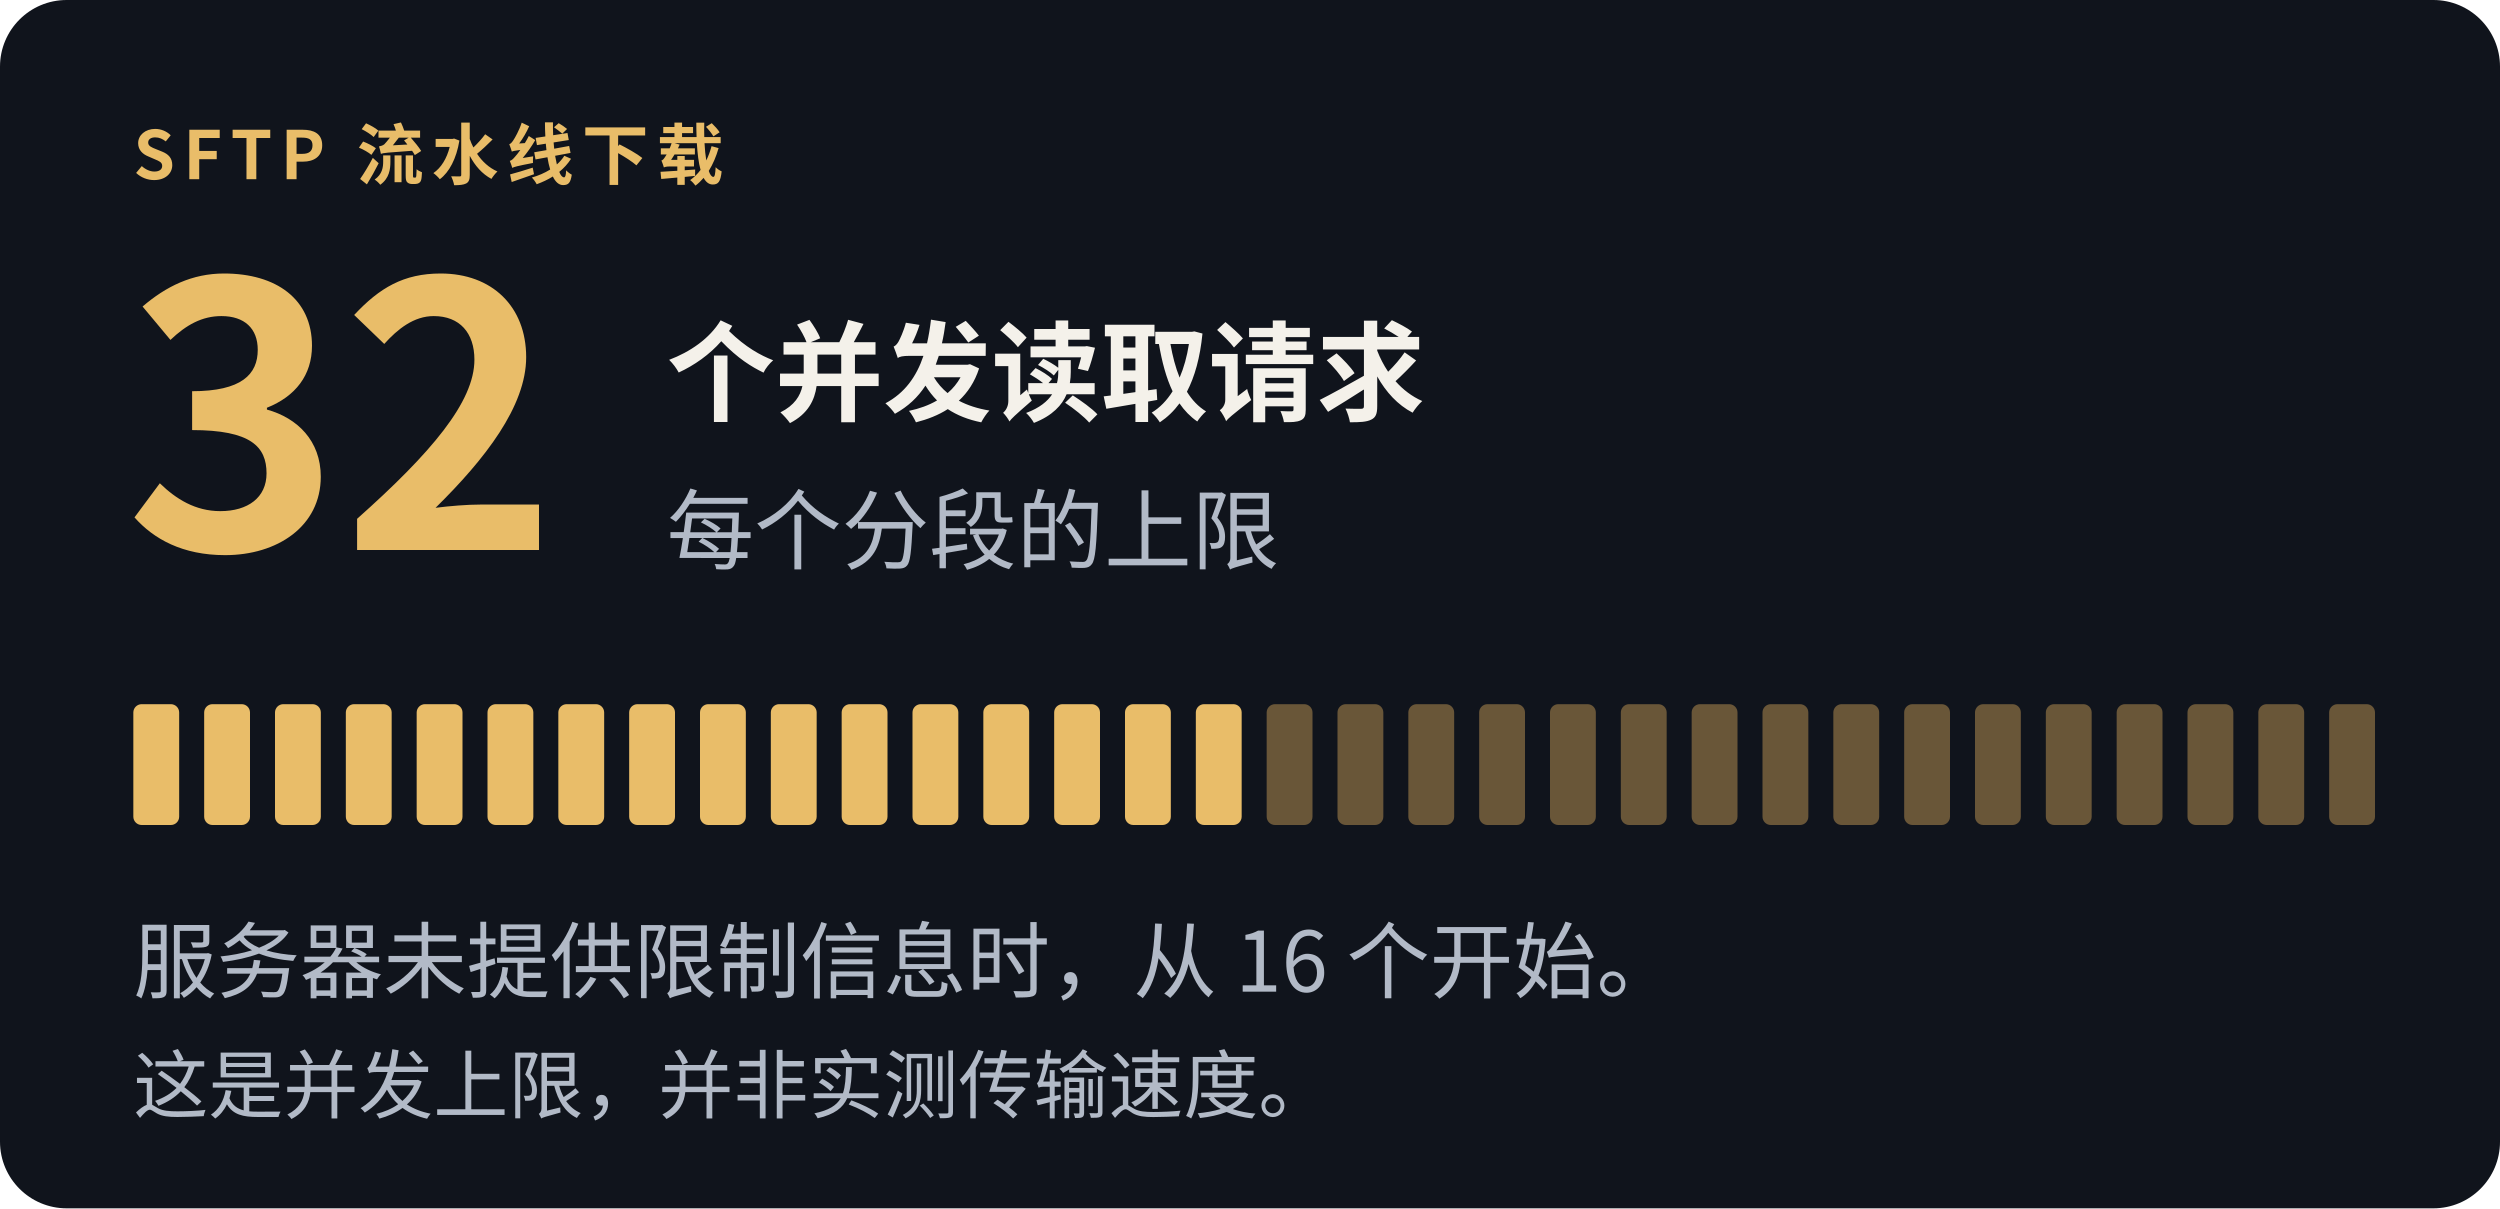
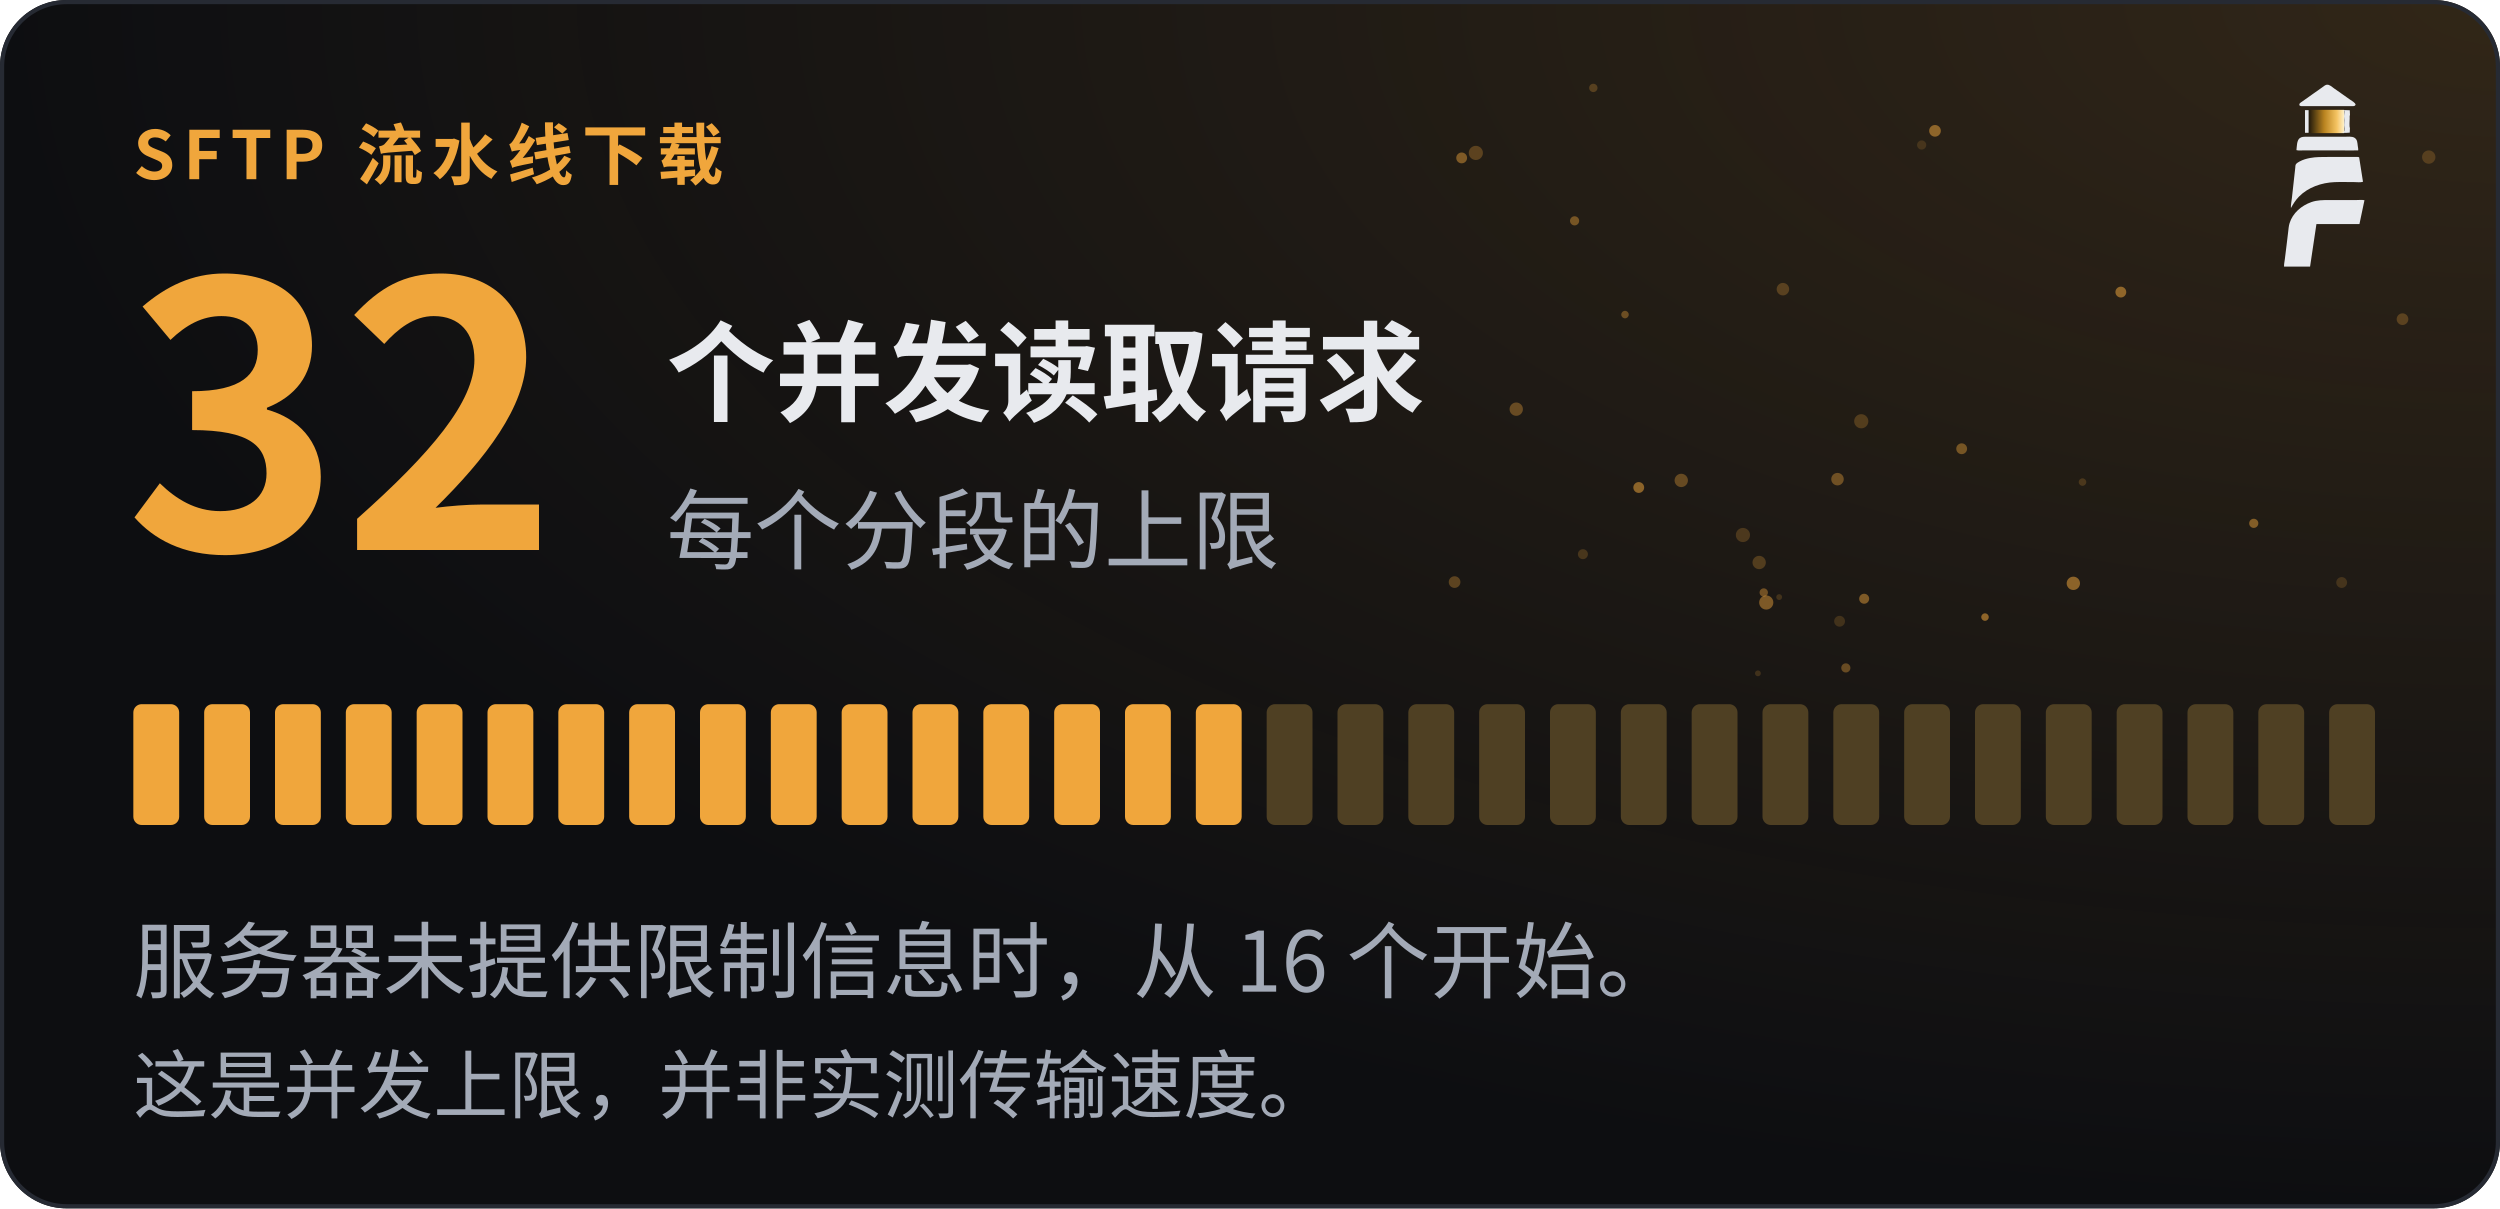
<svg xmlns="http://www.w3.org/2000/svg" width="600" height="290" viewBox="0 0 600 290" role="img" aria-labelledby="title">
-   <rect width="600" height="290" rx="16" fill="#10141c" />
+   <defs>
+     <linearGradient id="glass" x1="0" x2="1">
+       <stop offset="0" stop-color="#17120a" />
+       <stop offset=".45" stop-color="#b9831f" />
+       <stop offset=".8" stop-color="#f5c463" />
+       <stop offset="1" stop-color="#fff1c9" />
+     </linearGradient>
+     <radialGradient id="glow" cx="1" cy="0" r="1">
+       <stop offset="0" stop-color="#f0a63c" stop-opacity=".16" />
+       <stop offset="1" stop-color="#f0a63c" stop-opacity="0" />
+     </radialGradient>
+     <filter id="soft" x="-20%" y="-50%" width="140%" height="200%">
+       <feGaussianBlur stdDeviation="6" />
+     </filter>
+   </defs>
+   <rect width="600" height="290" rx="16" fill="#0d0e11" />
+   <rect width="600" height="290" rx="16" fill="url(#glow)" />
+   <circle cx="349.1" cy="139.7" r="1.4" fill="#f0a63c" opacity="0.31" />
+   <circle cx="441.5" cy="149.1" r="1.3" fill="#f0a63c" opacity="0.18" />
+   <circle cx="427.9" cy="69.4" r="1.5" fill="#f0a63c" opacity="0.26" />
+   <circle cx="443.0" cy="160.3" r="1.1" fill="#f0a63c" opacity="0.36" />
+   <circle cx="441.0" cy="115.0" r="1.5" fill="#f0a63c" opacity="0.38" />
+   <circle cx="447.4" cy="143.7" r="1.2" fill="#f0a63c" opacity="0.46" />
+   <circle cx="497.6" cy="140.0" r="1.6" fill="#f0a63c" opacity="0.52" />
+   <circle cx="470.8" cy="107.7" r="1.3" fill="#f0a63c" opacity="0.41" />
+   <circle cx="422.2" cy="135.0" r="1.6" fill="#f0a63c" opacity="0.25" />
+   <circle cx="350.8" cy="37.9" r="1.3" fill="#f0a63c" opacity="0.45" />
+   <circle cx="576.6" cy="76.6" r="1.4" fill="#f0a63c" opacity="0.26" />
+   <circle cx="461.2" cy="34.8" r="1.1" fill="#f0a63c" opacity="0.16" />
+   <circle cx="476.4" cy="148.1" r="0.9" fill="#f0a63c" opacity="0.54" />
+   <circle cx="427.0" cy="143.3" r="0.7" fill="#f0a63c" opacity="0.18" />
+   <circle cx="423.9" cy="144.6" r="1.7" fill="#f0a63c" opacity="0.46" />
+   <circle cx="377.9" cy="53.0" r="1.1" fill="#f0a63c" opacity="0.41" />
+   <circle cx="562.0" cy="139.8" r="1.3" fill="#f0a63c" opacity="0.18" />
+   <circle cx="418.3" cy="128.4" r="1.7" fill="#f0a63c" opacity="0.22" />
+   <circle cx="393.3" cy="117.0" r="1.3" fill="#f0a63c" opacity="0.52" />
+   <circle cx="390.0" cy="75.5" r="0.9" fill="#f0a63c" opacity="0.36" />
+   <circle cx="464.4" cy="31.4" r="1.4" fill="#f0a63c" opacity="0.51" />
+   <circle cx="354.2" cy="36.7" r="1.7" fill="#f0a63c" opacity="0.28" />
+   <circle cx="509.0" cy="70.1" r="1.3" fill="#f0a63c" opacity="0.52" />
+   <circle cx="363.9" cy="98.2" r="1.6" fill="#f0a63c" opacity="0.35" />
+   <circle cx="379.9" cy="133.0" r="1.2" fill="#f0a63c" opacity="0.21" />
+   <circle cx="382.4" cy="21.1" r="1.0" fill="#f0a63c" opacity="0.25" />
+   <circle cx="421.9" cy="161.6" r="0.7" fill="#f0a63c" opacity="0.18" />
+   <circle cx="446.7" cy="101.1" r="1.7" fill="#f0a63c" opacity="0.24" />
+   <circle cx="499.8" cy="115.7" r="0.9" fill="#f0a63c" opacity="0.20" />
+   <circle cx="582.9" cy="37.7" r="1.6" fill="#f0a63c" opacity="0.22" />
+   <circle cx="403.5" cy="115.3" r="1.6" fill="#f0a63c" opacity="0.34" />
+   <circle cx="423.3" cy="142.2" r="1.0" fill="#f0a63c" opacity="0.40" />
+   <circle cx="540.9" cy="125.6" r="1.1" fill="#f0a63c" opacity="0.47" />
+   <rect x=".5" y=".5" width="599" height="289" rx="15.5" fill="none" stroke="#262a33" />
+   <g transform="translate(548 20) scale(0.0776) translate(-383 -262)">
+     <rect x="459" y="344" width="112" height="72" fill="url(#glass)" />
+     <path fill="#e8eaee" fill-rule="evenodd" d="M606.5 328.19C604.4 333 600.15 332.51 595.5 332.55C586.17 332.64 576.83 332.6 567.5 332.59C534.83 332.56 502.17 332.47 469.5 332.57C461.17 332.59 452.83 332.64 444.5 332.56C440.34 332.52 436.5 333.13 433.08 330.5C430.81 323.92 436.44 321.85 440.98 318.5C451.37 310.81 462.17 303.69 472.61 296.07C482.65 288.74 492.85 281.6 503.1 274.57C507.34 271.66 512.3 266.85 517.54 266.22C525.5 265.27 533.19 272.79 539.3 277.18C555.43 288.78 572.03 299.72 588.04 311.47C593.3 315.33 605.84 321.61 606.5 328.19ZM450 344.85C453.73 344.85 457.47 344.85 461.2 344.85C461.2 368.24 461.2 391.62 461.2 415.01C457.47 415.01 453.73 415.01 450 415.01C450 391.62 450 368.24 450 344.85ZM568.07 345.04C569.38 344.93 570.69 344.81 572 344.69C577.5 344.87 583 345.05 588.5 345.23C588.7 350.12 588.89 355.01 589.09 359.9C587.62 362.88 588.31 367.02 588.26 370.5C588.17 377.38 586.56 394.45 588.83 400C588.85 400.32 588.88 400.63 588.9 400.95C588.73 405.46 588.56 409.98 588.39 414.5C584.59 414.75 580.8 415.01 577 415.26C572.67 415.19 568.33 415.11 564 415.04C565.78 414.52 567.56 414.01 569.34 413.5C574.33 405.66 571.21 399.98 570.97 391.5C570.82 386.17 571.71 380.84 571.61 375.5C571.53 371.49 570.69 367.51 570.7 363.5C570.71 357.8 572.22 352.16 571.69 346.5C570.48 346.01 569.27 345.53 568.07 345.04ZM614.5 469.37C598.21 470.03 581.8 469.47 565.5 469.46C538.5 469.44 511.5 469.5 484.5 469.43C471.17 469.39 457.83 469.38 444.5 469.43C437.75 469.46 429.88 470.47 423.5 468.55C425.07 457.46 424.15 438.63 433.87 431.4C440.09 426.77 447.16 427.28 454.5 427.23C466.5 427.14 478.5 427.26 490.5 427.24C517.16 427.2 543.84 427.11 570.5 427.23C580.29 427.28 595.42 424.96 603.75 430.73C612.35 436.69 611.88 446.11 613.2 455.48C613.84 460.1 615.03 464.78 614.5 469.37ZM617.43 490.5C621.4 515.83 625.38 541.17 629.35 566.5C621.4 569.14 610.94 567.41 602.5 567.45C582.21 567.55 561.77 566.69 541.5 567.56C501.29 569.27 459.75 583.3 431.11 612.62C420.8 623.18 413.53 634.87 406.5 647.72C405.48 641.3 408.72 623.72 409.55 616.24C412.07 593.65 414.61 571.09 417.07 548.5C417.97 540.16 418.93 531.83 419.85 523.5C420.22 520.12 419.95 515.26 421.87 512.35C424.33 508.62 429.44 505.81 433.25 503.73C443.62 498.06 454.86 494.87 466.46 492.76C484.22 489.54 502.52 489.7 520.5 489.71C536.5 489.72 552.5 489.61 568.5 489.69C578.83 489.73 589.17 489.69 599.5 489.69C605.39 489.7 611.79 488.98 617.43 490.5ZM633.92 623.5C628.75 648.07 623.58 672.63 618.41 697.2C574.06 697.2 529.71 697.2 485.36 697.2C478.81 741.05 472.26 784.9 465.7 828.75C438.86 828.75 412.03 828.75 385.19 828.75C384.88 821.02 386.78 813.15 387.72 805.47C389.43 791.47 391.24 777.49 392.89 763.5C394.54 749.5 396.22 735.49 397.93 721.5C399.02 712.55 399.58 703.32 402.25 694.66C411.99 662.96 439.15 640.09 469.72 629.29C487.65 622.96 505.73 623.01 524.5 623.02C536.83 623.02 549.17 623.02 561.5 622.99C577.5 622.94 593.5 622.96 609.5 622.97C617.32 622.98 626.35 621.82 633.92 623.5Z" />
+   </g>
  <g font-family="Segoe UI, Microsoft YaHei, Noto Sans CJK SC, sans-serif">
-     <text x="32" y="43" font-size="16" fill="#e9bd69" font-weight="600" letter-spacing="2">SFTP 流水线下载</text>
-     <text x="30" y="132" font-size="88" fill="#e9bd69" font-weight="600">32</text>
-     <text x="160" y="99" font-size="26" fill="#f4f1ea" font-weight="600">个并发读取请求</text>
-     <text x="160" y="135" font-size="21" fill="#b2bac7" font-weight="400">每个分段的上限</text>
-     <rect x="32" y="169" width="11" height="29" rx="2" fill="#e9bd69" />
-     <rect x="49" y="169" width="11" height="29" rx="2" fill="#e9bd69" />
-     <rect x="66" y="169" width="11" height="29" rx="2" fill="#e9bd69" />
-     <rect x="83" y="169" width="11" height="29" rx="2" fill="#e9bd69" />
-     <rect x="100" y="169" width="11" height="29" rx="2" fill="#e9bd69" />
-     <rect x="117" y="169" width="11" height="29" rx="2" fill="#e9bd69" />
-     <rect x="134" y="169" width="11" height="29" rx="2" fill="#e9bd69" />
-     <rect x="151" y="169" width="11" height="29" rx="2" fill="#e9bd69" />
-     <rect x="168" y="169" width="11" height="29" rx="2" fill="#e9bd69" />
-     <rect x="185" y="169" width="11" height="29" rx="2" fill="#e9bd69" />
-     <rect x="202" y="169" width="11" height="29" rx="2" fill="#e9bd69" />
-     <rect x="219" y="169" width="11" height="29" rx="2" fill="#e9bd69" />
-     <rect x="236" y="169" width="11" height="29" rx="2" fill="#e9bd69" />
-     <rect x="253" y="169" width="11" height="29" rx="2" fill="#e9bd69" />
-     <rect x="270" y="169" width="11" height="29" rx="2" fill="#e9bd69" />
-     <rect x="287" y="169" width="11" height="29" rx="2" fill="#e9bd69" />
-     <rect x="304" y="169" width="11" height="29" rx="2" fill="#695638" />
-     <rect x="321" y="169" width="11" height="29" rx="2" fill="#695638" />
-     <rect x="338" y="169" width="11" height="29" rx="2" fill="#695638" />
-     <rect x="355" y="169" width="11" height="29" rx="2" fill="#695638" />
-     <rect x="372" y="169" width="11" height="29" rx="2" fill="#695638" />
-     <rect x="389" y="169" width="11" height="29" rx="2" fill="#695638" />
-     <rect x="406" y="169" width="11" height="29" rx="2" fill="#695638" />
-     <rect x="423" y="169" width="11" height="29" rx="2" fill="#695638" />
-     <rect x="440" y="169" width="11" height="29" rx="2" fill="#695638" />
-     <rect x="457" y="169" width="11" height="29" rx="2" fill="#695638" />
-     <rect x="474" y="169" width="11" height="29" rx="2" fill="#695638" />
-     <rect x="491" y="169" width="11" height="29" rx="2" fill="#695638" />
-     <rect x="508" y="169" width="11" height="29" rx="2" fill="#695638" />
-     <rect x="525" y="169" width="11" height="29" rx="2" fill="#695638" />
-     <rect x="542" y="169" width="11" height="29" rx="2" fill="#695638" />
-     <rect x="559" y="169" width="11" height="29" rx="2" fill="#695638" />
-     <text x="32" y="238" font-size="20" fill="#b2bac7" font-weight="400">服务器未提供限制信息时，从 16 个开始。</text>
-     <text x="32" y="267" font-size="18" fill="#b2bac7" font-weight="400">这是并发上限，并非实测传输速度。</text>
+     <text x="32" y="43" font-size="16" fill="#f0a63c" font-weight="600" letter-spacing="2">SFTP 流水线下载</text>
+     <text x="30" y="132" font-size="88" fill="#f0a63c" font-weight="600">32</text>
+     <text x="160" y="99" font-size="26" fill="#e8eaee" font-weight="600">个并发读取请求</text>
+     <text x="160" y="135" font-size="21" fill="#a3aab7" font-weight="400">每个分段的上限</text>
+     <rect x="32" y="169" width="11" height="29" rx="2" fill="#f0a63c" />
+     <rect x="49" y="169" width="11" height="29" rx="2" fill="#f0a63c" />
+     <rect x="66" y="169" width="11" height="29" rx="2" fill="#f0a63c" />
+     <rect x="83" y="169" width="11" height="29" rx="2" fill="#f0a63c" />
+     <rect x="100" y="169" width="11" height="29" rx="2" fill="#f0a63c" />
+     <rect x="117" y="169" width="11" height="29" rx="2" fill="#f0a63c" />
+     <rect x="134" y="169" width="11" height="29" rx="2" fill="#f0a63c" />
+     <rect x="151" y="169" width="11" height="29" rx="2" fill="#f0a63c" />
+     <rect x="168" y="169" width="11" height="29" rx="2" fill="#f0a63c" />
+     <rect x="185" y="169" width="11" height="29" rx="2" fill="#f0a63c" />
+     <rect x="202" y="169" width="11" height="29" rx="2" fill="#f0a63c" />
+     <rect x="219" y="169" width="11" height="29" rx="2" fill="#f0a63c" />
+     <rect x="236" y="169" width="11" height="29" rx="2" fill="#f0a63c" />
+     <rect x="253" y="169" width="11" height="29" rx="2" fill="#f0a63c" />
+     <rect x="270" y="169" width="11" height="29" rx="2" fill="#f0a63c" />
+     <rect x="287" y="169" width="11" height="29" rx="2" fill="#f0a63c" />
+     <rect x="304" y="169" width="11" height="29" rx="2" fill="#4f4023" />
+     <rect x="321" y="169" width="11" height="29" rx="2" fill="#4f4023" />
+     <rect x="338" y="169" width="11" height="29" rx="2" fill="#4f4023" />
+     <rect x="355" y="169" width="11" height="29" rx="2" fill="#4f4023" />
+     <rect x="372" y="169" width="11" height="29" rx="2" fill="#4f4023" />
+     <rect x="389" y="169" width="11" height="29" rx="2" fill="#4f4023" />
+     <rect x="406" y="169" width="11" height="29" rx="2" fill="#4f4023" />
+     <rect x="423" y="169" width="11" height="29" rx="2" fill="#4f4023" />
+     <rect x="440" y="169" width="11" height="29" rx="2" fill="#4f4023" />
+     <rect x="457" y="169" width="11" height="29" rx="2" fill="#4f4023" />
+     <rect x="474" y="169" width="11" height="29" rx="2" fill="#4f4023" />
+     <rect x="491" y="169" width="11" height="29" rx="2" fill="#4f4023" />
+     <rect x="508" y="169" width="11" height="29" rx="2" fill="#4f4023" />
+     <rect x="525" y="169" width="11" height="29" rx="2" fill="#4f4023" />
+     <rect x="542" y="169" width="11" height="29" rx="2" fill="#4f4023" />
+     <rect x="559" y="169" width="11" height="29" rx="2" fill="#4f4023" />
+     <text x="32" y="238" font-size="20" fill="#a3aab7" font-weight="400">服务器未提供限制信息时，从 16 个开始。</text>
+     <text x="32" y="267" font-size="18" fill="#a3aab7" font-weight="400">这是并发上限，并非实测传输速度。</text>
  </g>
</svg>
